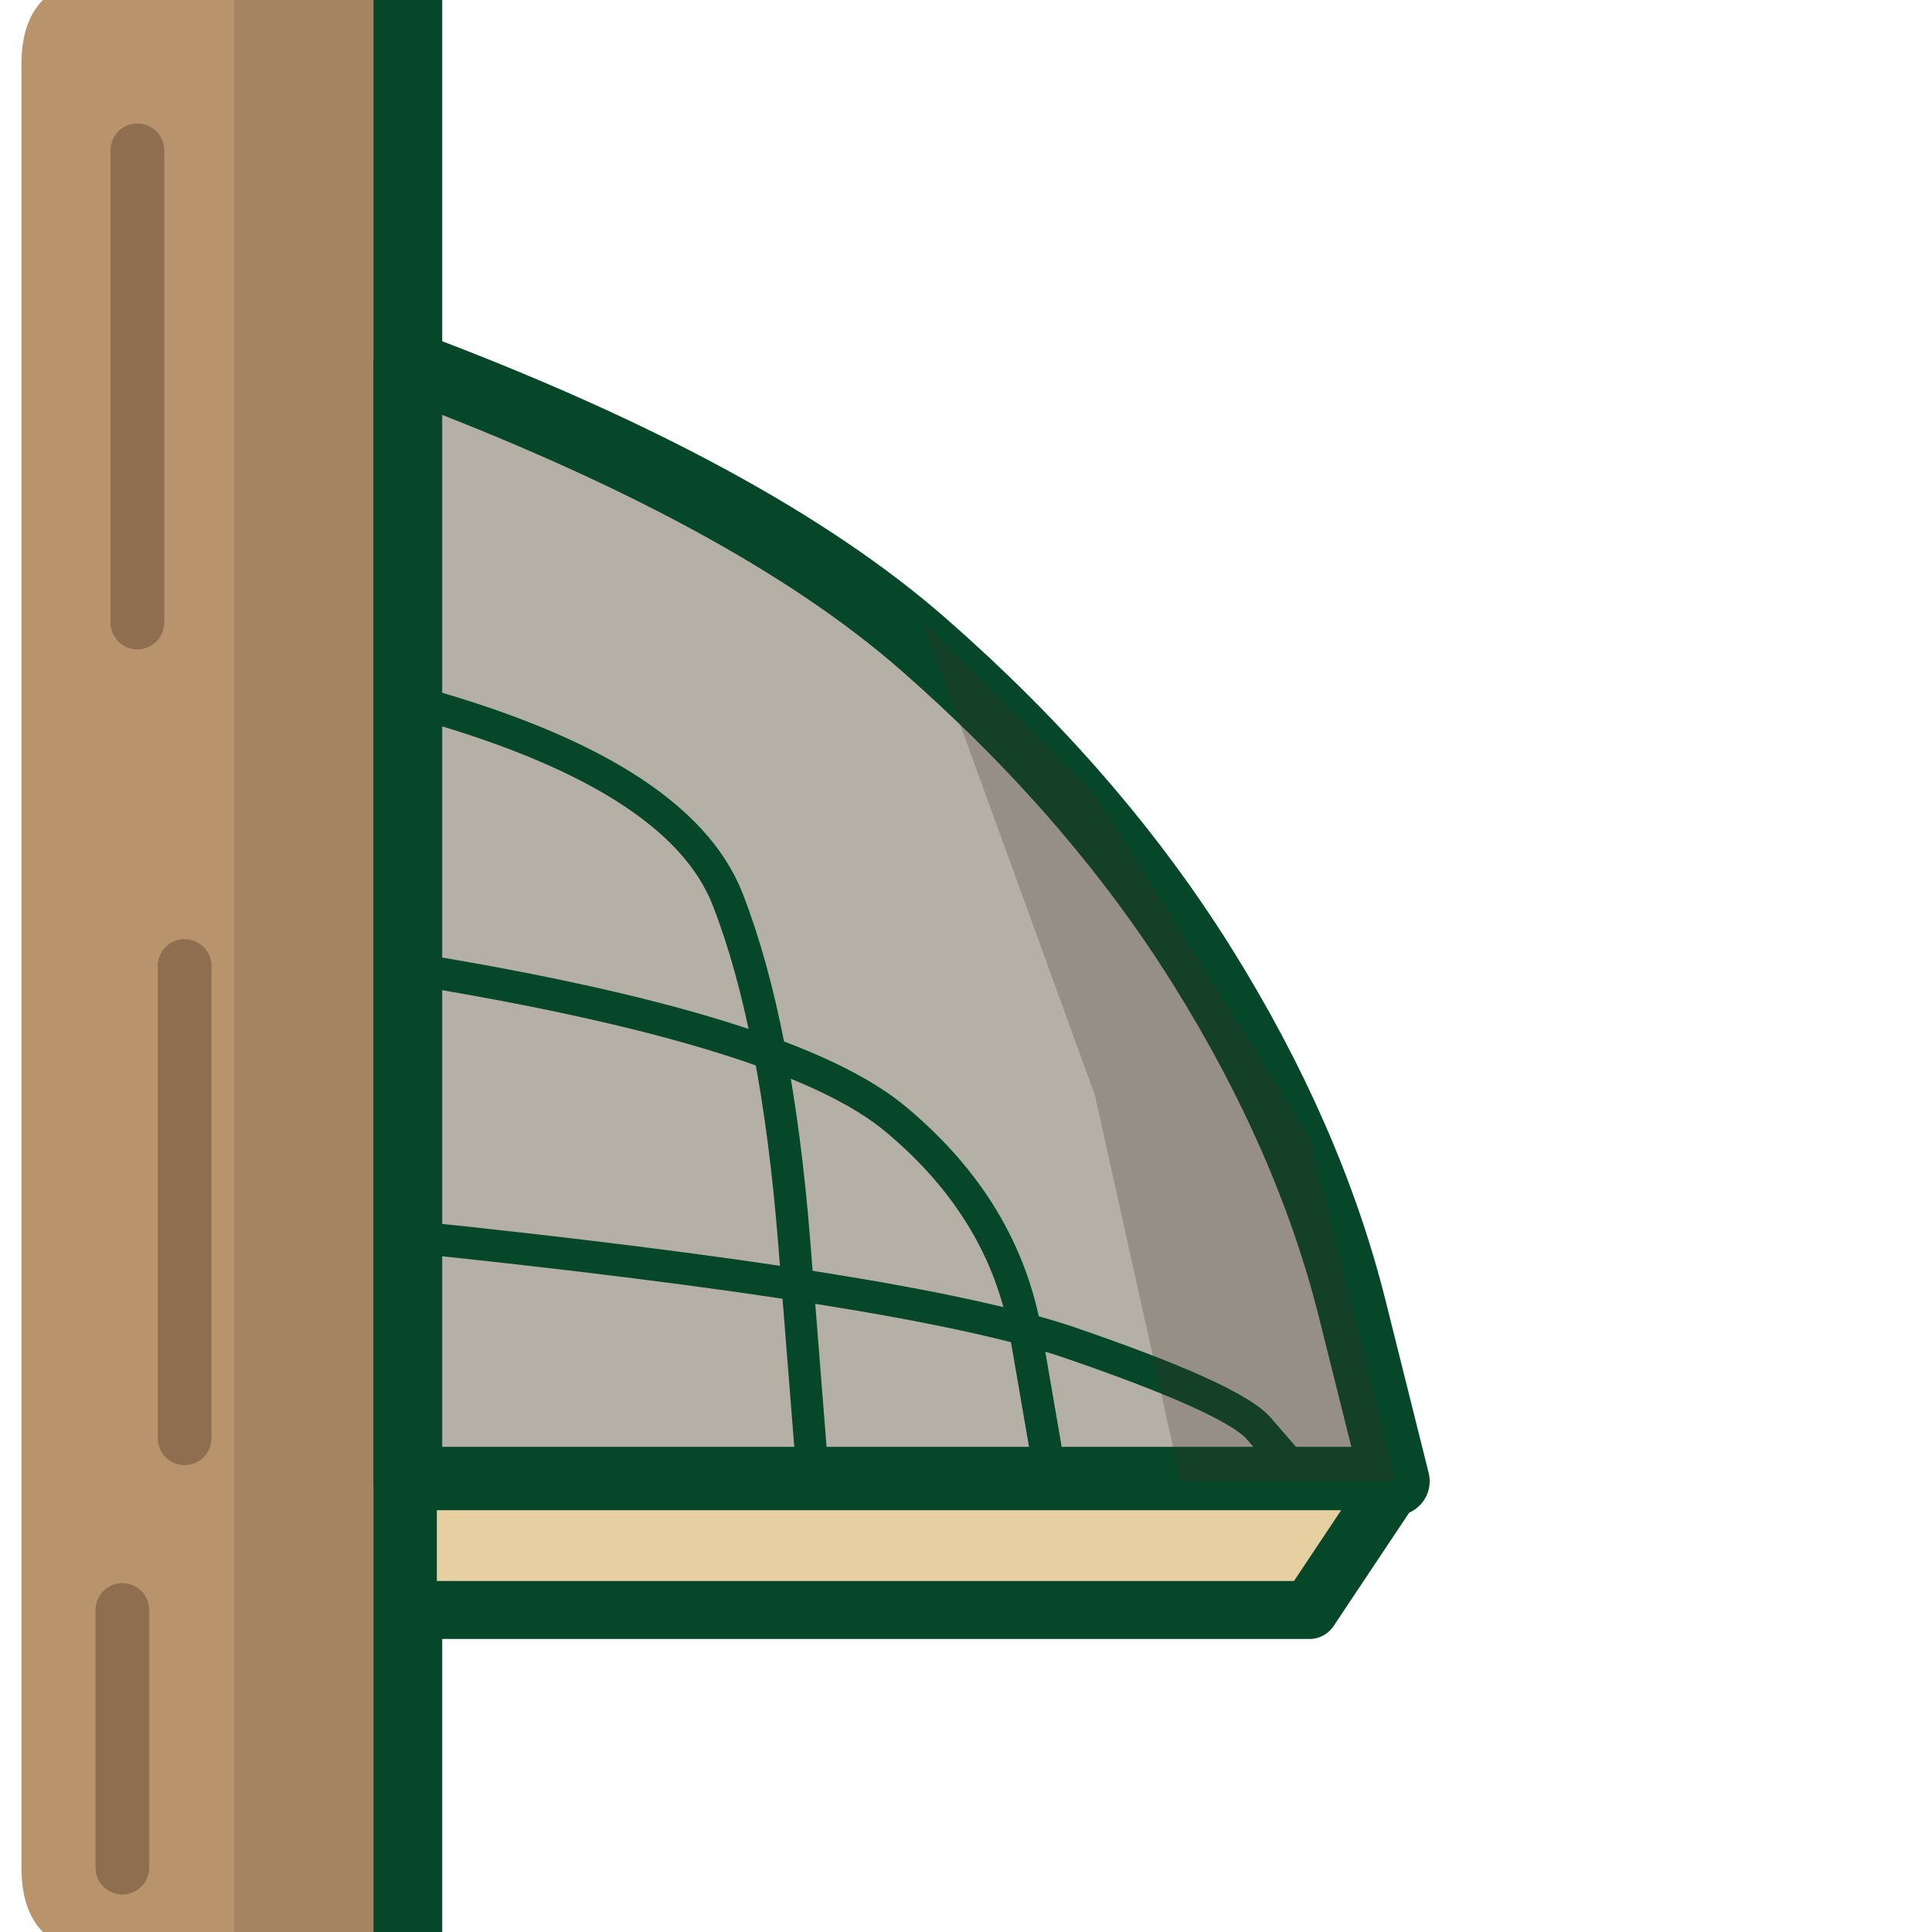
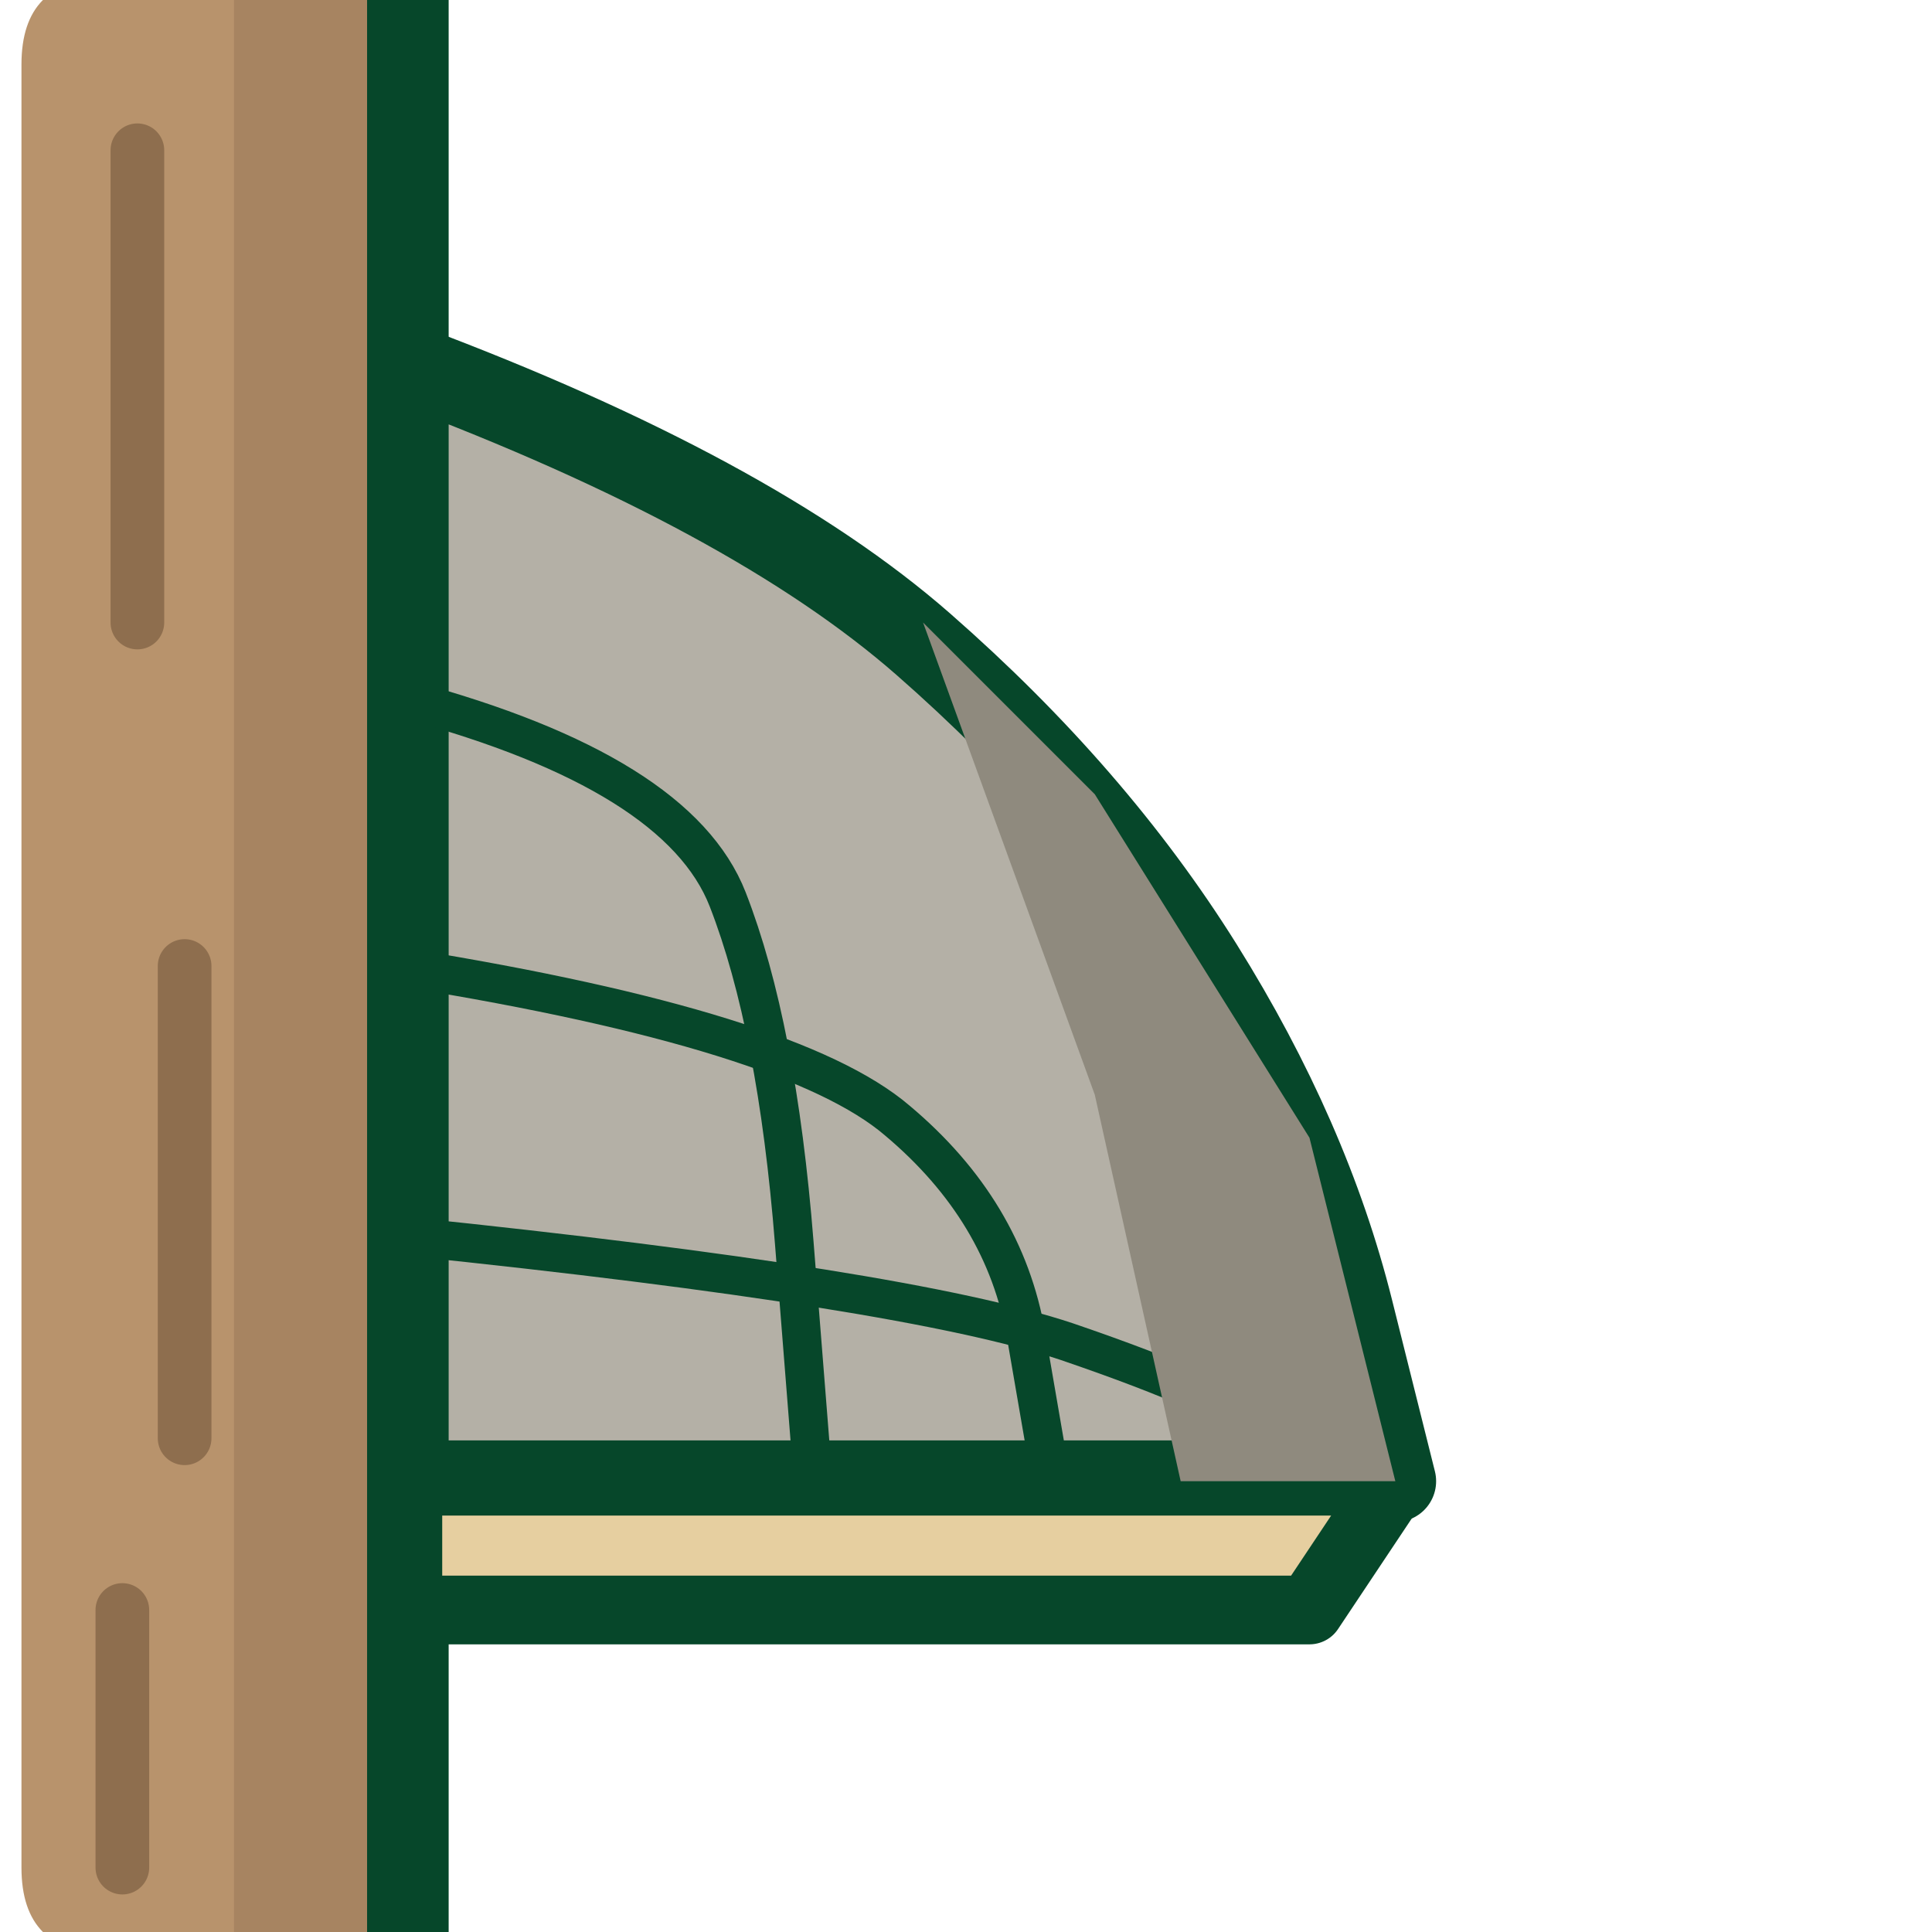
<svg xmlns="http://www.w3.org/2000/svg" width="100" height="100" viewBox="5 5 90 90">
  <g stroke-linecap="round" stroke-linejoin="round">
    <path d="M10,4 L24,4 L24,96 L10,96 Q6,96 6,92 L6,8 Q6,4 10,4 Z" fill="#B8936C" stroke="none" />
    <path d="M15.9,4 L24,4 L24,96 L15.9,96 Z" fill="#3A2A1E" fill-opacity="0.14" stroke="none" />
    <path d="M11.4,12 L11.4,34" fill="none" stroke="#8E6E4E" stroke-width="2.5" />
    <path d="M13.6,50 L13.6,72" fill="none" stroke="#8E6E4E" stroke-width="2.5" />
    <path d="M10.7,80 L10.7,92" fill="none" stroke="#8E6E4E" stroke-width="2.5" />
-     <path d="M24,4 L24,96" fill="none" stroke="#06472A" stroke-width="3.2" />
-     <path d="M24,22 Q40,28 48,35 Q56,42 61,50 Q66,58 68,66 L70,74 L24,74 Z" fill="#B4B0A6" stroke="#06472A" stroke-width="3.2" />
-     <path d="M24,37.6 Q36.6,41 38.9,46.9 Q41.2,52.8 42,62.9 L42.8,73" fill="none" stroke="#06472A" stroke-width="1.5" />
-     <path d="M24,50.1 Q41.9,53 46.8,57.2 Q51.8,61.4 52.8,67.2 L53.8,73" fill="none" stroke="#06472A" stroke-width="1.5" />
-     <path d="M24,62.6 Q47.2,65 54.7,67.5 Q62.3,70.1 63.6,71.5 L64.9,73" fill="none" stroke="#06472A" stroke-width="1.5" />
-     <path d="M24,74 L70,74 L66,80 L24,80 Z" fill="#E6CFA0" stroke="#06472A" stroke-width="2.7" />
-     <path d="M48,34 L56,42 L66,58 L70,74 L60,74 L56,56 Z" fill="#3A2A1E" fill-opacity="0.245" stroke="none" />
+     <path d="M24,4 L24,96" fill="none" stroke="#06472A" stroke-width="3.8" />
+     <path d="M24,22 Q40,28 48,35 Q56,42 61,50 Q66,58 68,66 L70,74 L24,74 Z" fill="#B4B0A6" stroke="#06472A" stroke-width="3.8" />
+     <path d="M24,37.6 Q36.6,41 38.9,46.9 Q41.2,52.8 42,62.9 L42.8,73" fill="none" stroke="#06472A" stroke-width="1.8" />
+     <path d="M24,50.1 Q41.9,53 46.8,57.2 Q51.8,61.4 52.8,67.2 L53.8,73" fill="none" stroke="#06472A" stroke-width="1.8" />
+     <path d="M24,62.6 Q47.2,65 54.7,67.5 Q62.3,70.1 63.6,71.5 L64.9,73" fill="none" stroke="#06472A" stroke-width="1.8" />
+     <path d="M24,74 L70,74 L66,80 L24,80 Z" fill="#E6CFA0" stroke="#06472A" stroke-width="3.2" />
+     <path d="M48,34 L56,42 L66,58 L70,74 L60,74 L56,56 Z" fill="#8F8A7E" stroke="none" />
  </g>
</svg>
